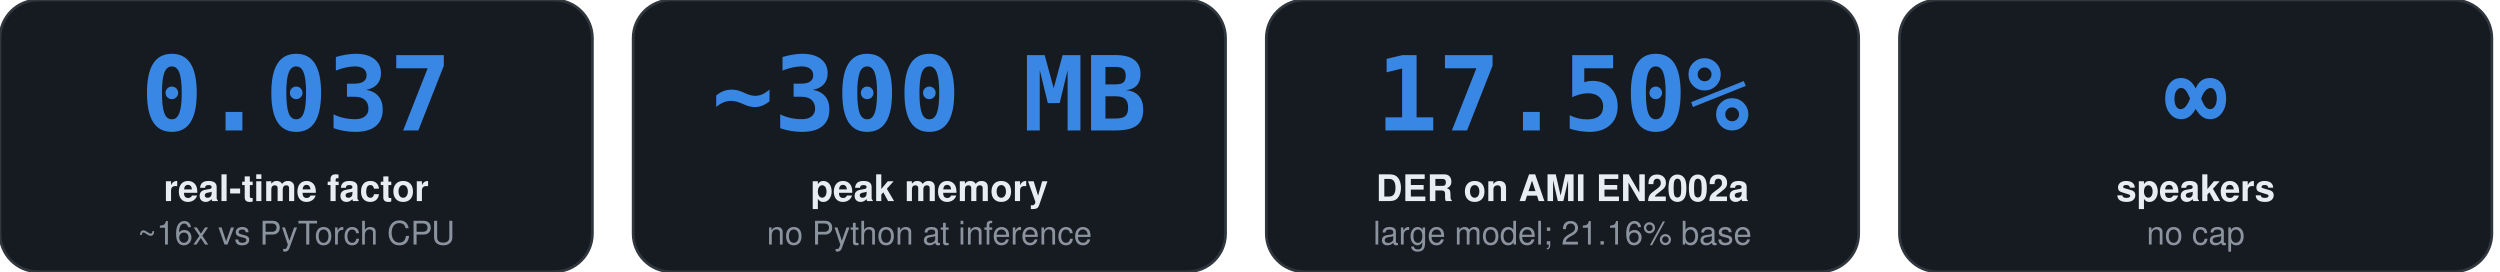
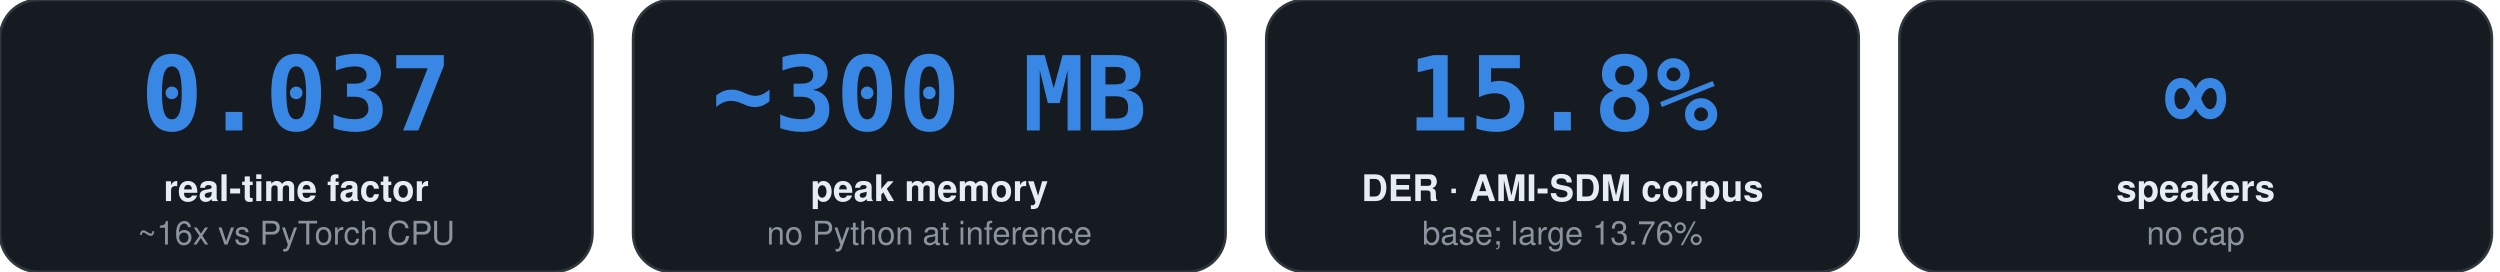
- <svg xmlns="http://www.w3.org/2000/svg" viewBox="0 0 920 100" width="920" height="100" role="img" aria-label="Highlights: real-time factor 0.037, about 300 MB peak memory, 17.50% DER, no speaker cap">
+ <svg xmlns="http://www.w3.org/2000/svg" viewBox="0 0 920 100" width="920" height="100" role="img" aria-label="Highlights: real-time factor 0.037, about 300 MB peak memory, 15.8% corpus DER, no speaker cap">
  <rect x="0" y="0" width="218" height="100" rx="14" fill="#161b22" stroke="#30363d" stroke-width="1" />
  <text x="109" y="48" text-anchor="middle" font-family="ui-monospace, 'SF Mono', SFMono-Regular, Menlo, Consolas, monospace" font-size="38" font-weight="700" fill="#3987e5">0.037</text>
  <text x="109" y="74" text-anchor="middle" font-family="-apple-system, BlinkMacSystemFont, 'Segoe UI', Helvetica, Arial, sans-serif" font-size="13.5" font-weight="600" fill="#e6edf3">real-time factor</text>
  <text x="109" y="90" text-anchor="middle" font-family="-apple-system, BlinkMacSystemFont, 'Segoe UI', Helvetica, Arial, sans-serif" font-size="12" fill="#8b949e">~16x vs PyTorch CPU</text>
  <rect x="233" y="0" width="218" height="100" rx="14" fill="#161b22" stroke="#30363d" stroke-width="1" />
  <text x="342" y="48" text-anchor="middle" font-family="ui-monospace, 'SF Mono', SFMono-Regular, Menlo, Consolas, monospace" font-size="38" font-weight="700" fill="#3987e5">~300 MB</text>
  <text x="342" y="74" text-anchor="middle" font-family="-apple-system, BlinkMacSystemFont, 'Segoe UI', Helvetica, Arial, sans-serif" font-size="13.5" font-weight="600" fill="#e6edf3">peak memory</text>
  <text x="342" y="90" text-anchor="middle" font-family="-apple-system, BlinkMacSystemFont, 'Segoe UI', Helvetica, Arial, sans-serif" font-size="12" fill="#8b949e">no Python at inference</text>
  <rect x="466" y="0" width="218" height="100" rx="14" fill="#161b22" stroke="#30363d" stroke-width="1" />
-   <text x="575" y="48" text-anchor="middle" font-family="ui-monospace, 'SF Mono', SFMono-Regular, Menlo, Consolas, monospace" font-size="38" font-weight="700" fill="#3987e5">17.50%</text>
-   <text x="575" y="74" text-anchor="middle" font-family="-apple-system, BlinkMacSystemFont, 'Segoe UI', Helvetica, Arial, sans-serif" font-size="13.5" font-weight="600" fill="#e6edf3">DER on AMI EN2002a</text>
-   <text x="575" y="90" text-anchor="middle" font-family="-apple-system, BlinkMacSystemFont, 'Segoe UI', Helvetica, Arial, sans-serif" font-size="12" fill="#8b949e">large model; 21.16% base</text>
+   <text x="575" y="48" text-anchor="middle" font-family="ui-monospace, 'SF Mono', SFMono-Regular, Menlo, Consolas, monospace" font-size="38" font-weight="700" fill="#3987e5">15.8%</text>
+   <text x="575" y="74" text-anchor="middle" font-family="-apple-system, BlinkMacSystemFont, 'Segoe UI', Helvetica, Arial, sans-serif" font-size="13.5" font-weight="600" fill="#e6edf3">DER · AMI-SDM corpus</text>
+   <text x="575" y="90" text-anchor="middle" font-family="-apple-system, BlinkMacSystemFont, 'Segoe UI', Helvetica, Arial, sans-serif" font-size="12" fill="#8b949e">base; large 13.76%</text>
  <rect x="699" y="0" width="218" height="100" rx="14" fill="#161b22" stroke="#30363d" stroke-width="1" />
  <text x="808" y="48" text-anchor="middle" font-family="ui-monospace, 'SF Mono', SFMono-Regular, Menlo, Consolas, monospace" font-size="38" font-weight="700" fill="#3987e5">∞</text>
  <text x="808" y="74" text-anchor="middle" font-family="-apple-system, BlinkMacSystemFont, 'Segoe UI', Helvetica, Arial, sans-serif" font-size="13.5" font-weight="600" fill="#e6edf3">speakers</text>
  <text x="808" y="90" text-anchor="middle" font-family="-apple-system, BlinkMacSystemFont, 'Segoe UI', Helvetica, Arial, sans-serif" font-size="12" fill="#8b949e">no cap</text>
</svg>
